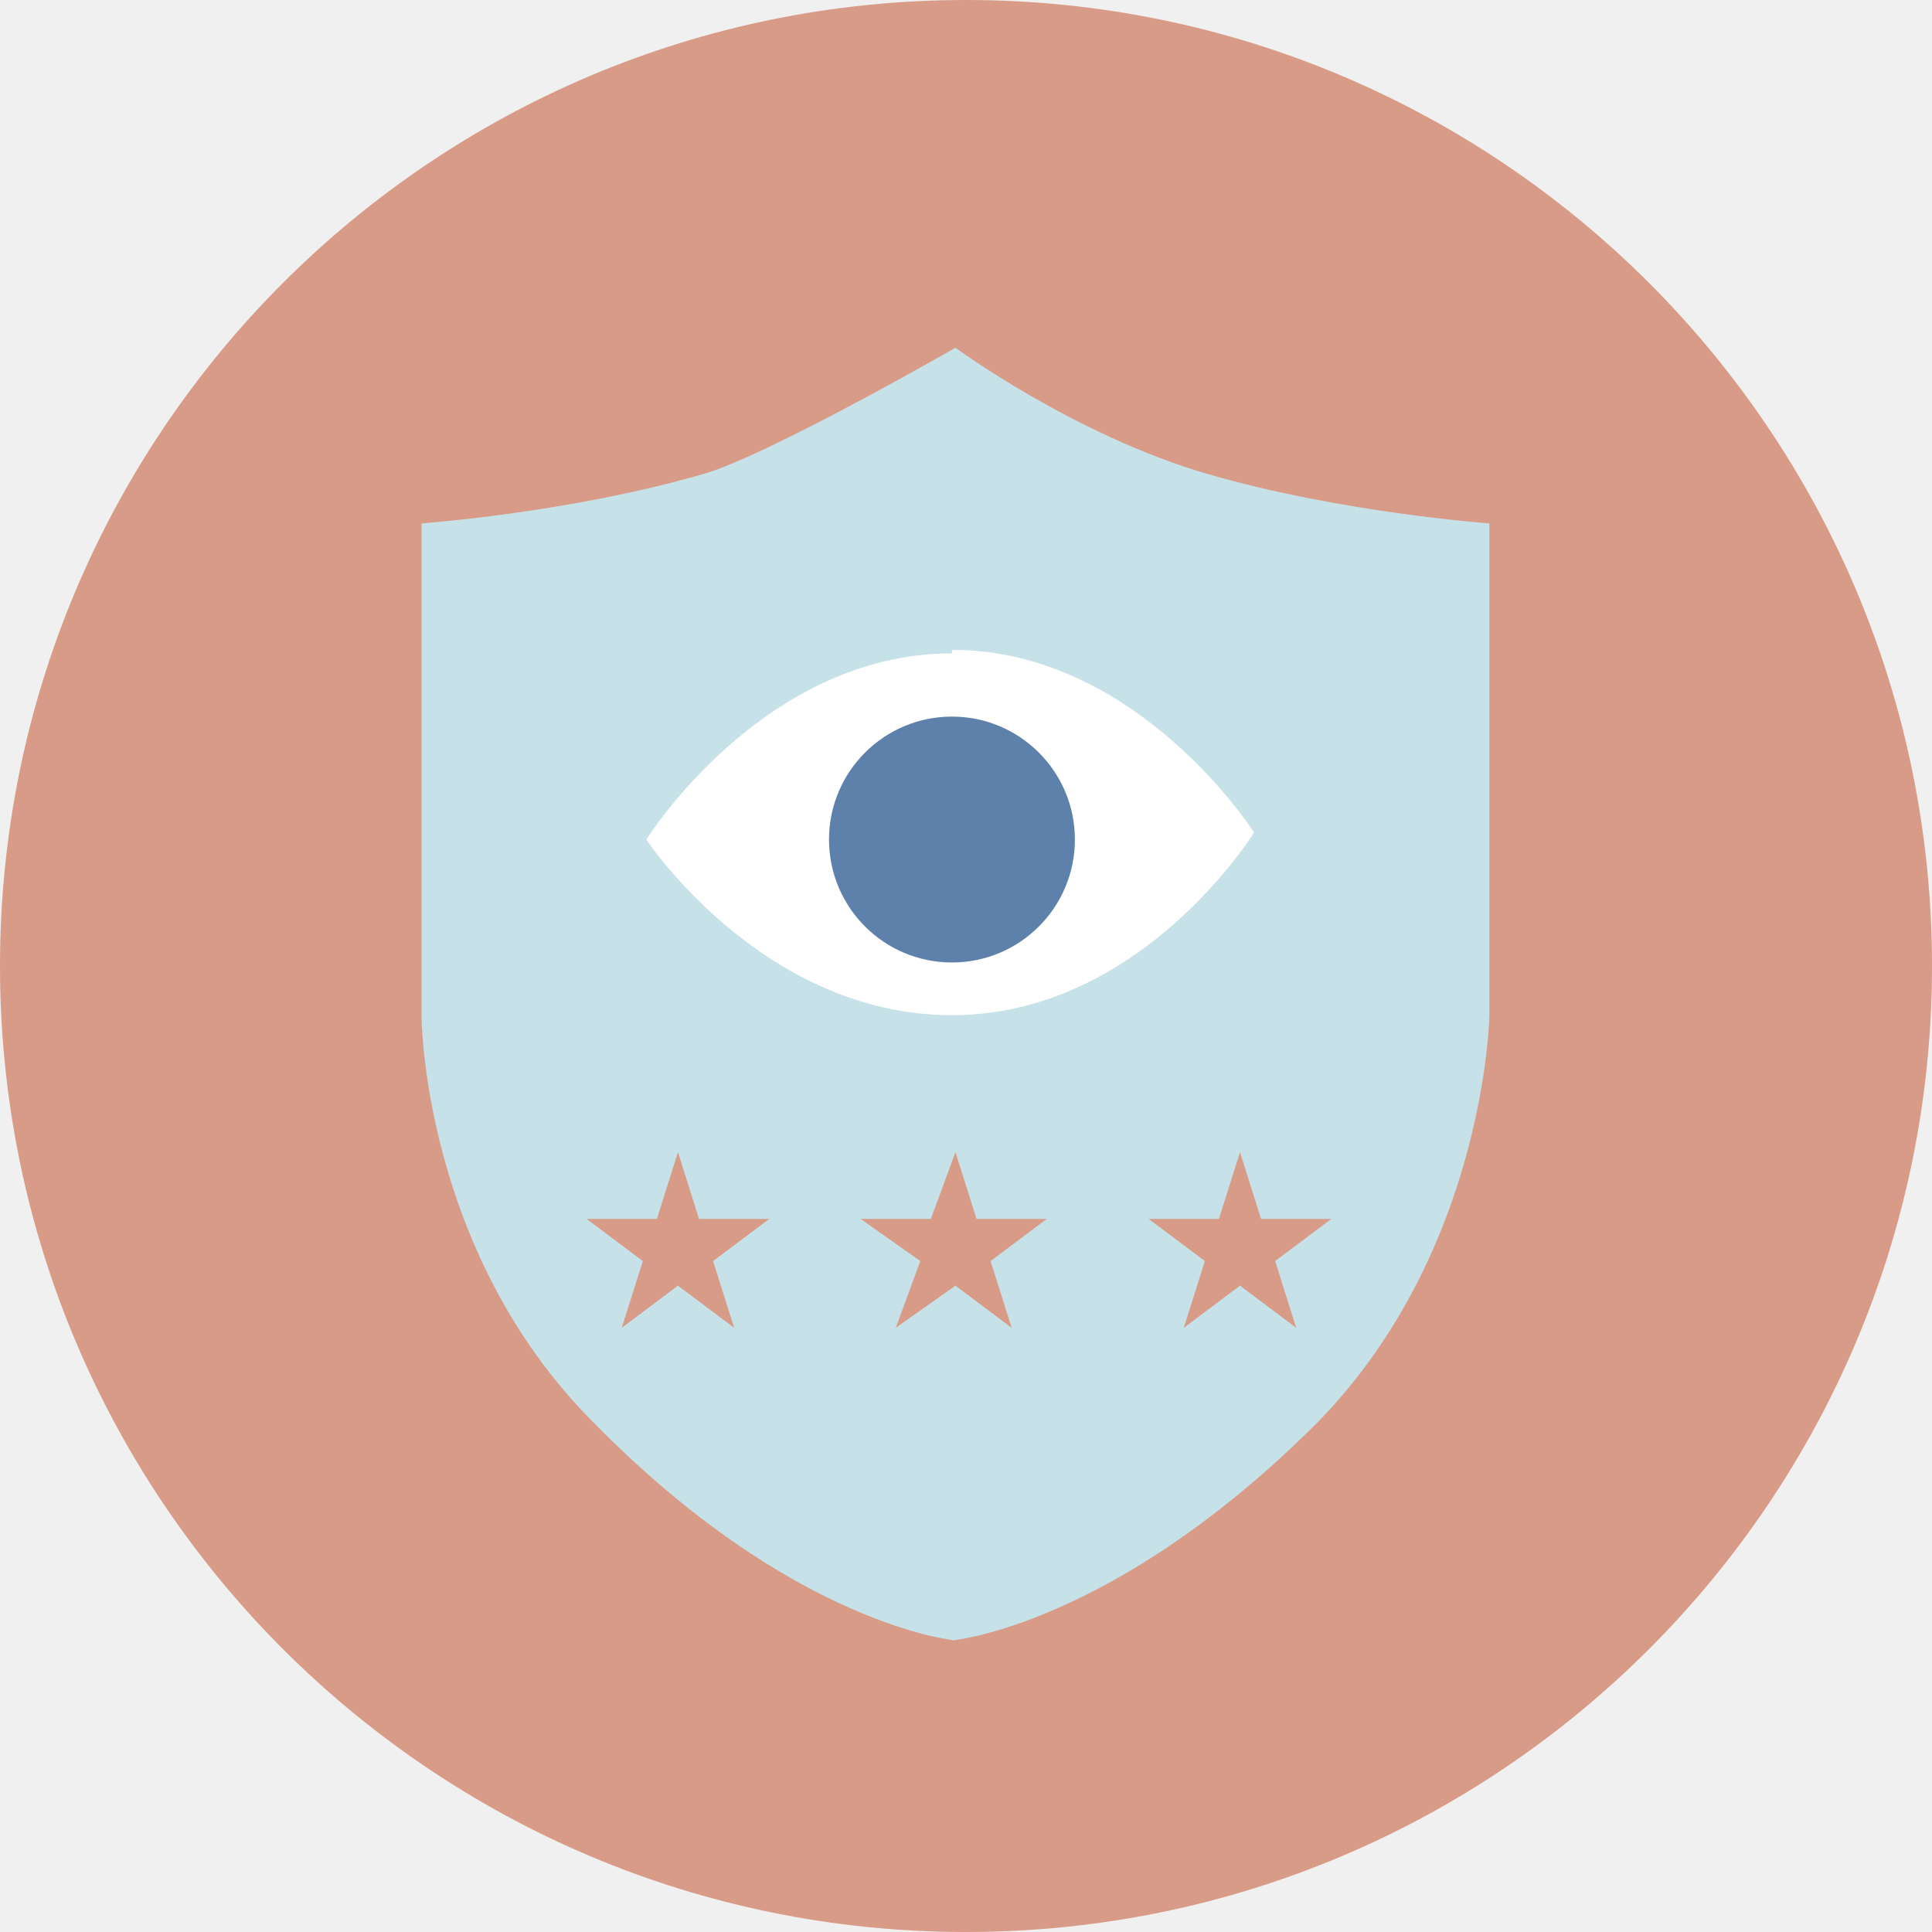
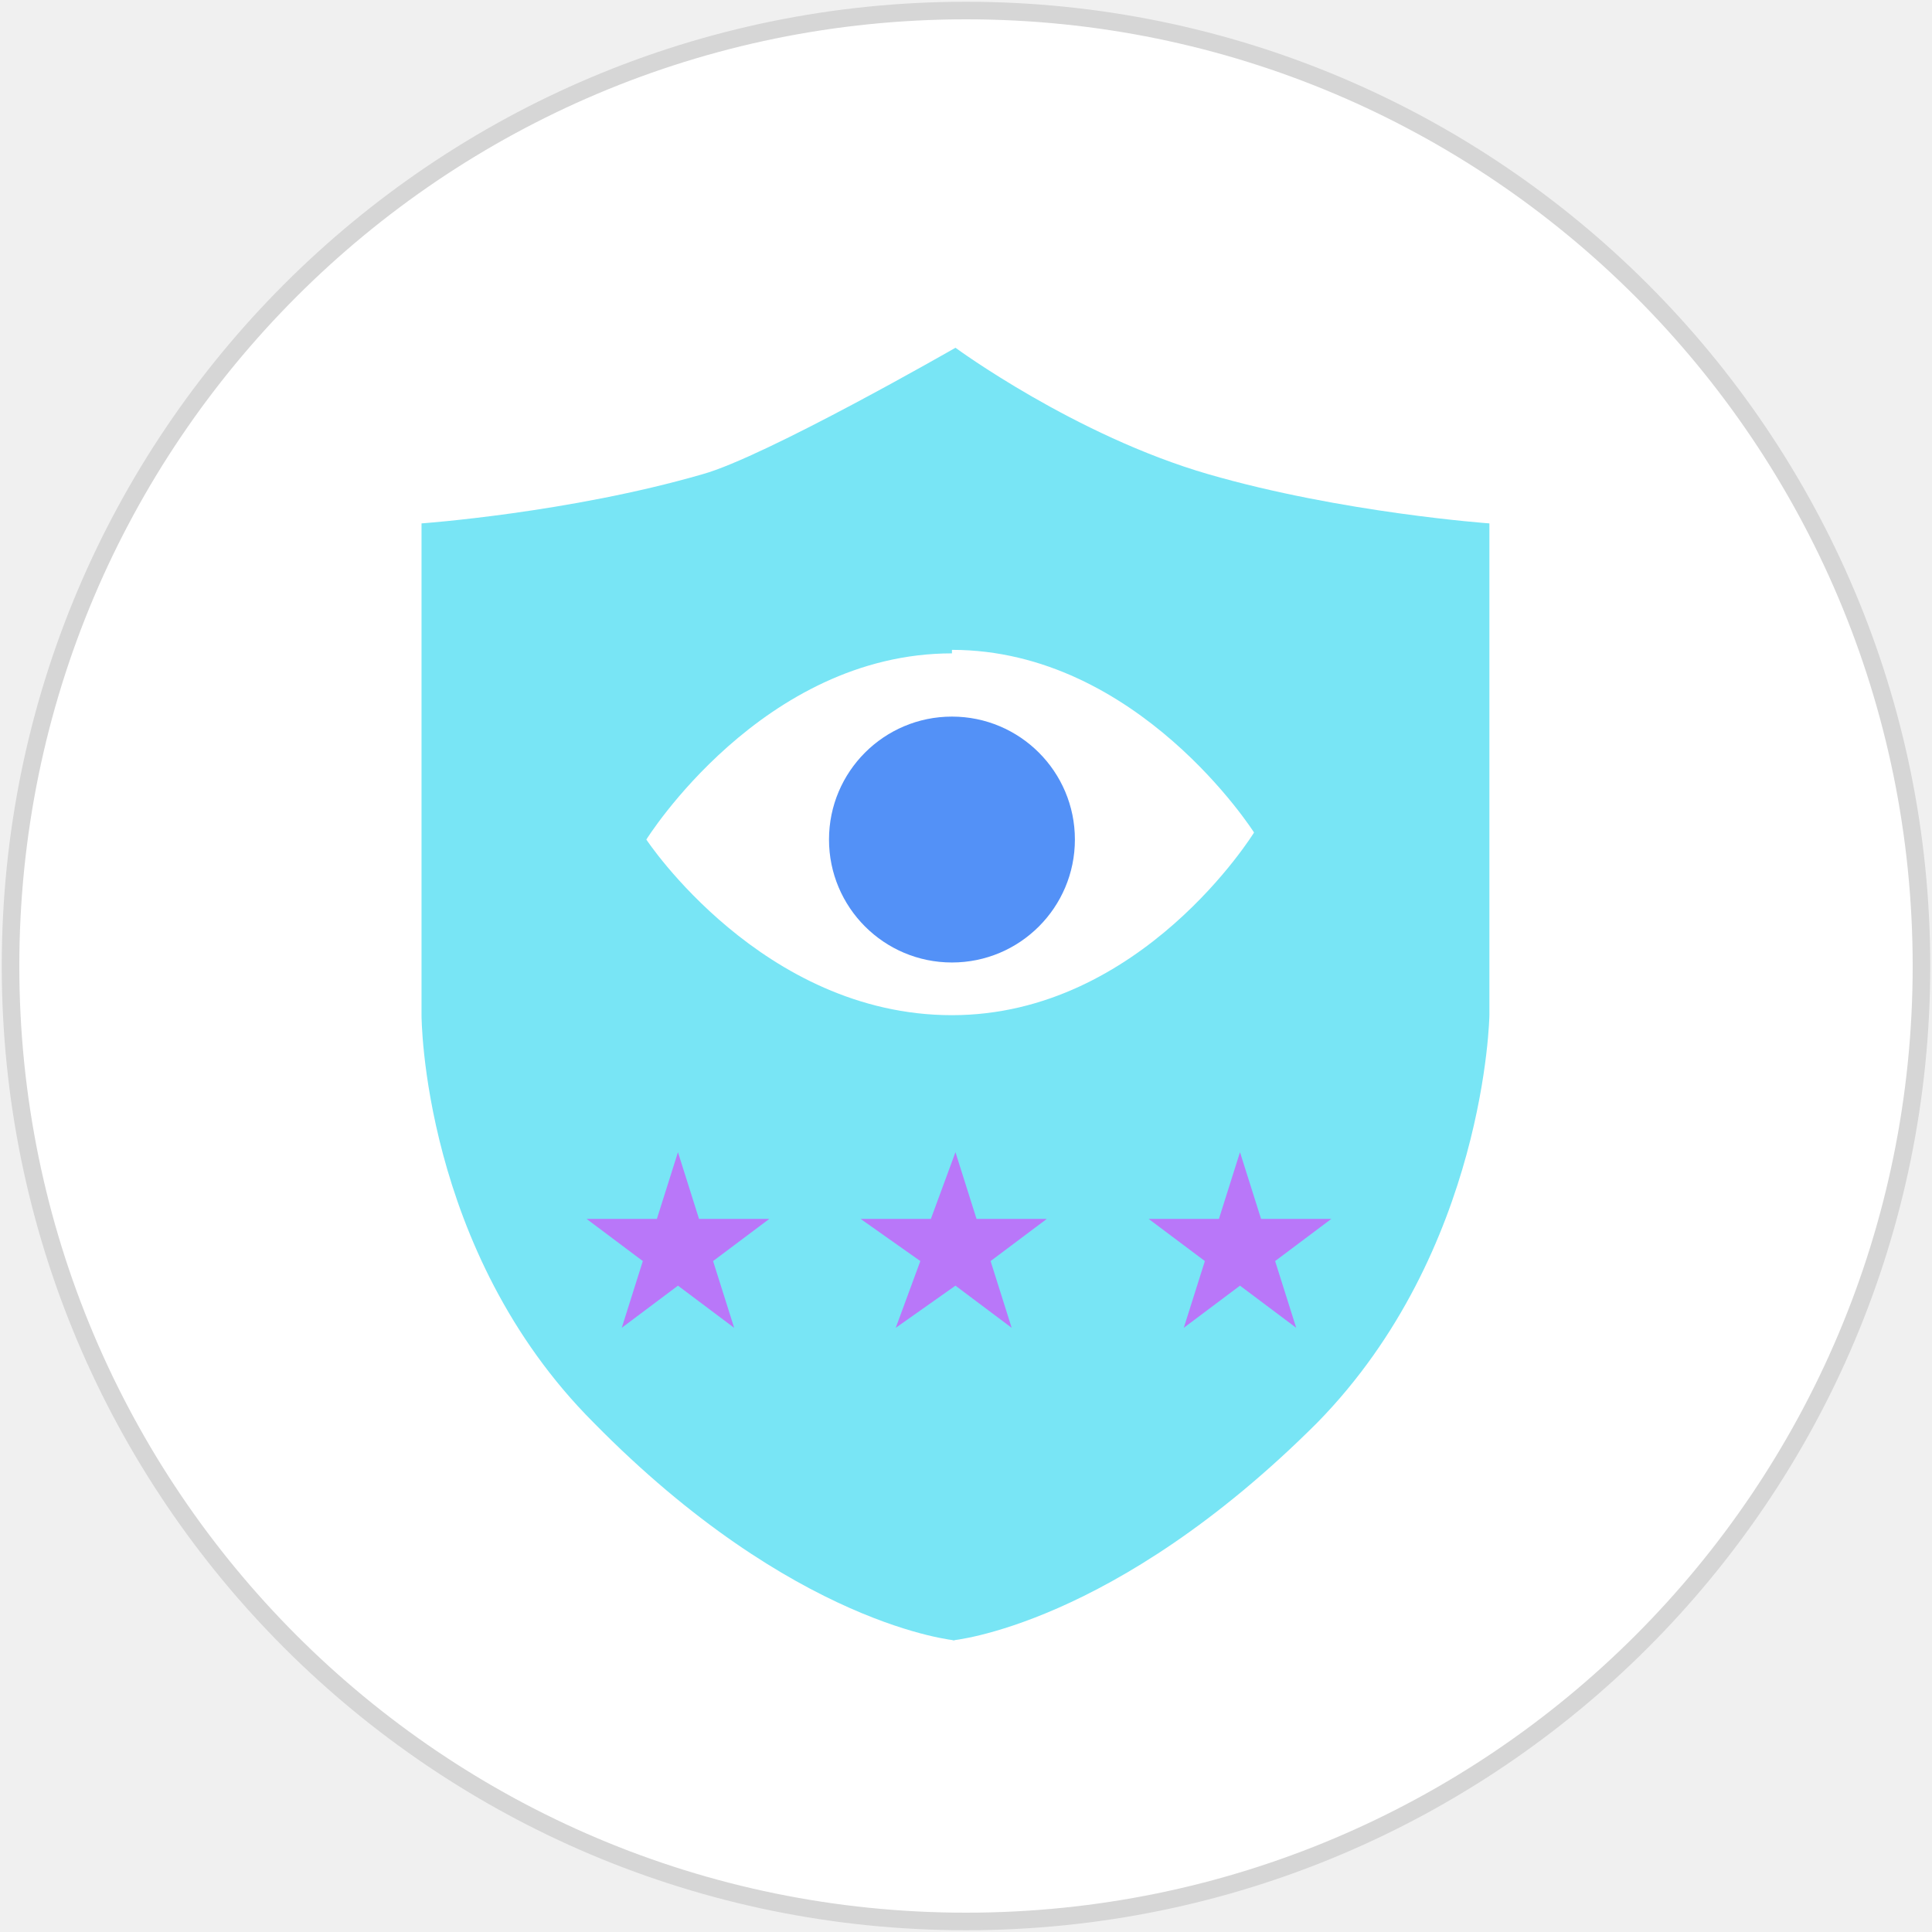
<svg xmlns="http://www.w3.org/2000/svg" id="datenschutz" version="1.1" viewBox="0 0 55 55">
-   <circle cx="27.5" cy="27.5" r="27.5" fill="#d89b87" />
-   <path d="M27.1,46.7s4.6-.4,10.4-6.2c4.8-4.9,4.9-11.6,4.9-11.6v-14s-4.2-.3-8-1.4-7.2-3.6-7.2-3.6c0,0-5.4,3.1-7.2,3.6-3.8,1.1-8,1.4-8,1.4v14s0,6.7,4.9,11.6c5.7,5.8,10.3,6.2,10.3,6.2Z" fill="#c7e1e9" />
+   <circle cx="27.5" cy="27.5" r="27.2" fill="#fff" stroke="#d6d6d6" stroke-miterlimit="10" stroke-width=".5" />
+   <path d="M27.1,46.7s4.6-.4,10.4-6.2c4.8-4.9,4.9-11.6,4.9-11.6v-14s-4.2-.3-8-1.4-7.2-3.6-7.2-3.6c0,0-5.4,3.1-7.2,3.6-3.8,1.1-8,1.4-8,1.4v14s0,6.7,4.9,11.6c5.7,5.8,10.3,6.2,10.3,6.2Z" fill="#78e5f5" />
  <path d="M27.1,18.6c-5.4,0-8.7,5.3-8.7,5.3,0,0,3.3,5,8.7,5s8.6-5.2,8.6-5.2c0,0-3.3-5.2-8.6-5.2Z" fill="#fff" />
-   <circle cx="27.1" cy="23.9" r="3.5" fill="#5e81ac" />
-   <polygon points="19.3 32.8 19.9 34.7 21.9 34.7 20.3 35.9 20.9 37.8 19.3 36.6 17.7 37.8 18.3 35.9 16.7 34.7 18.7 34.7 19.3 32.8" fill="#d89b87" />
-   <polygon points="35.3 32.8 35.9 34.7 37.9 34.7 36.3 35.9 36.9 37.8 35.3 36.6 33.7 37.8 34.3 35.9 32.7 34.7 34.7 34.7 35.3 32.8" fill="#d89b87" />
-   <polygon points="27.2 32.8 27.8 34.7 29.8 34.7 28.2 35.9 28.8 37.8 27.2 36.6 25.5 37.8 26.2 35.9 24.5 34.7 26.5 34.7 27.2 32.8" fill="#d89b87" />
+   <circle cx="27.1" cy="23.9" r="3.5" fill="#5391f7" />
+   <polygon points="19.3 32.8 19.9 34.7 21.9 34.7 20.3 35.9 20.9 37.8 19.3 36.6 17.7 37.8 18.3 35.9 16.7 34.7 18.7 34.7 19.3 32.8" fill="#b977f9" />
+   <polygon points="35.3 32.8 35.9 34.7 37.9 34.7 36.3 35.9 36.9 37.8 35.3 36.6 33.7 37.8 34.3 35.9 32.7 34.7 34.7 34.7 35.3 32.8" fill="#b977f9" />
+   <polygon points="27.2 32.8 27.8 34.7 29.8 34.7 28.2 35.9 28.8 37.8 27.2 36.6 25.5 37.8 26.2 35.9 24.5 34.7 26.5 34.7 27.2 32.8" fill="#b977f9" />
</svg>
